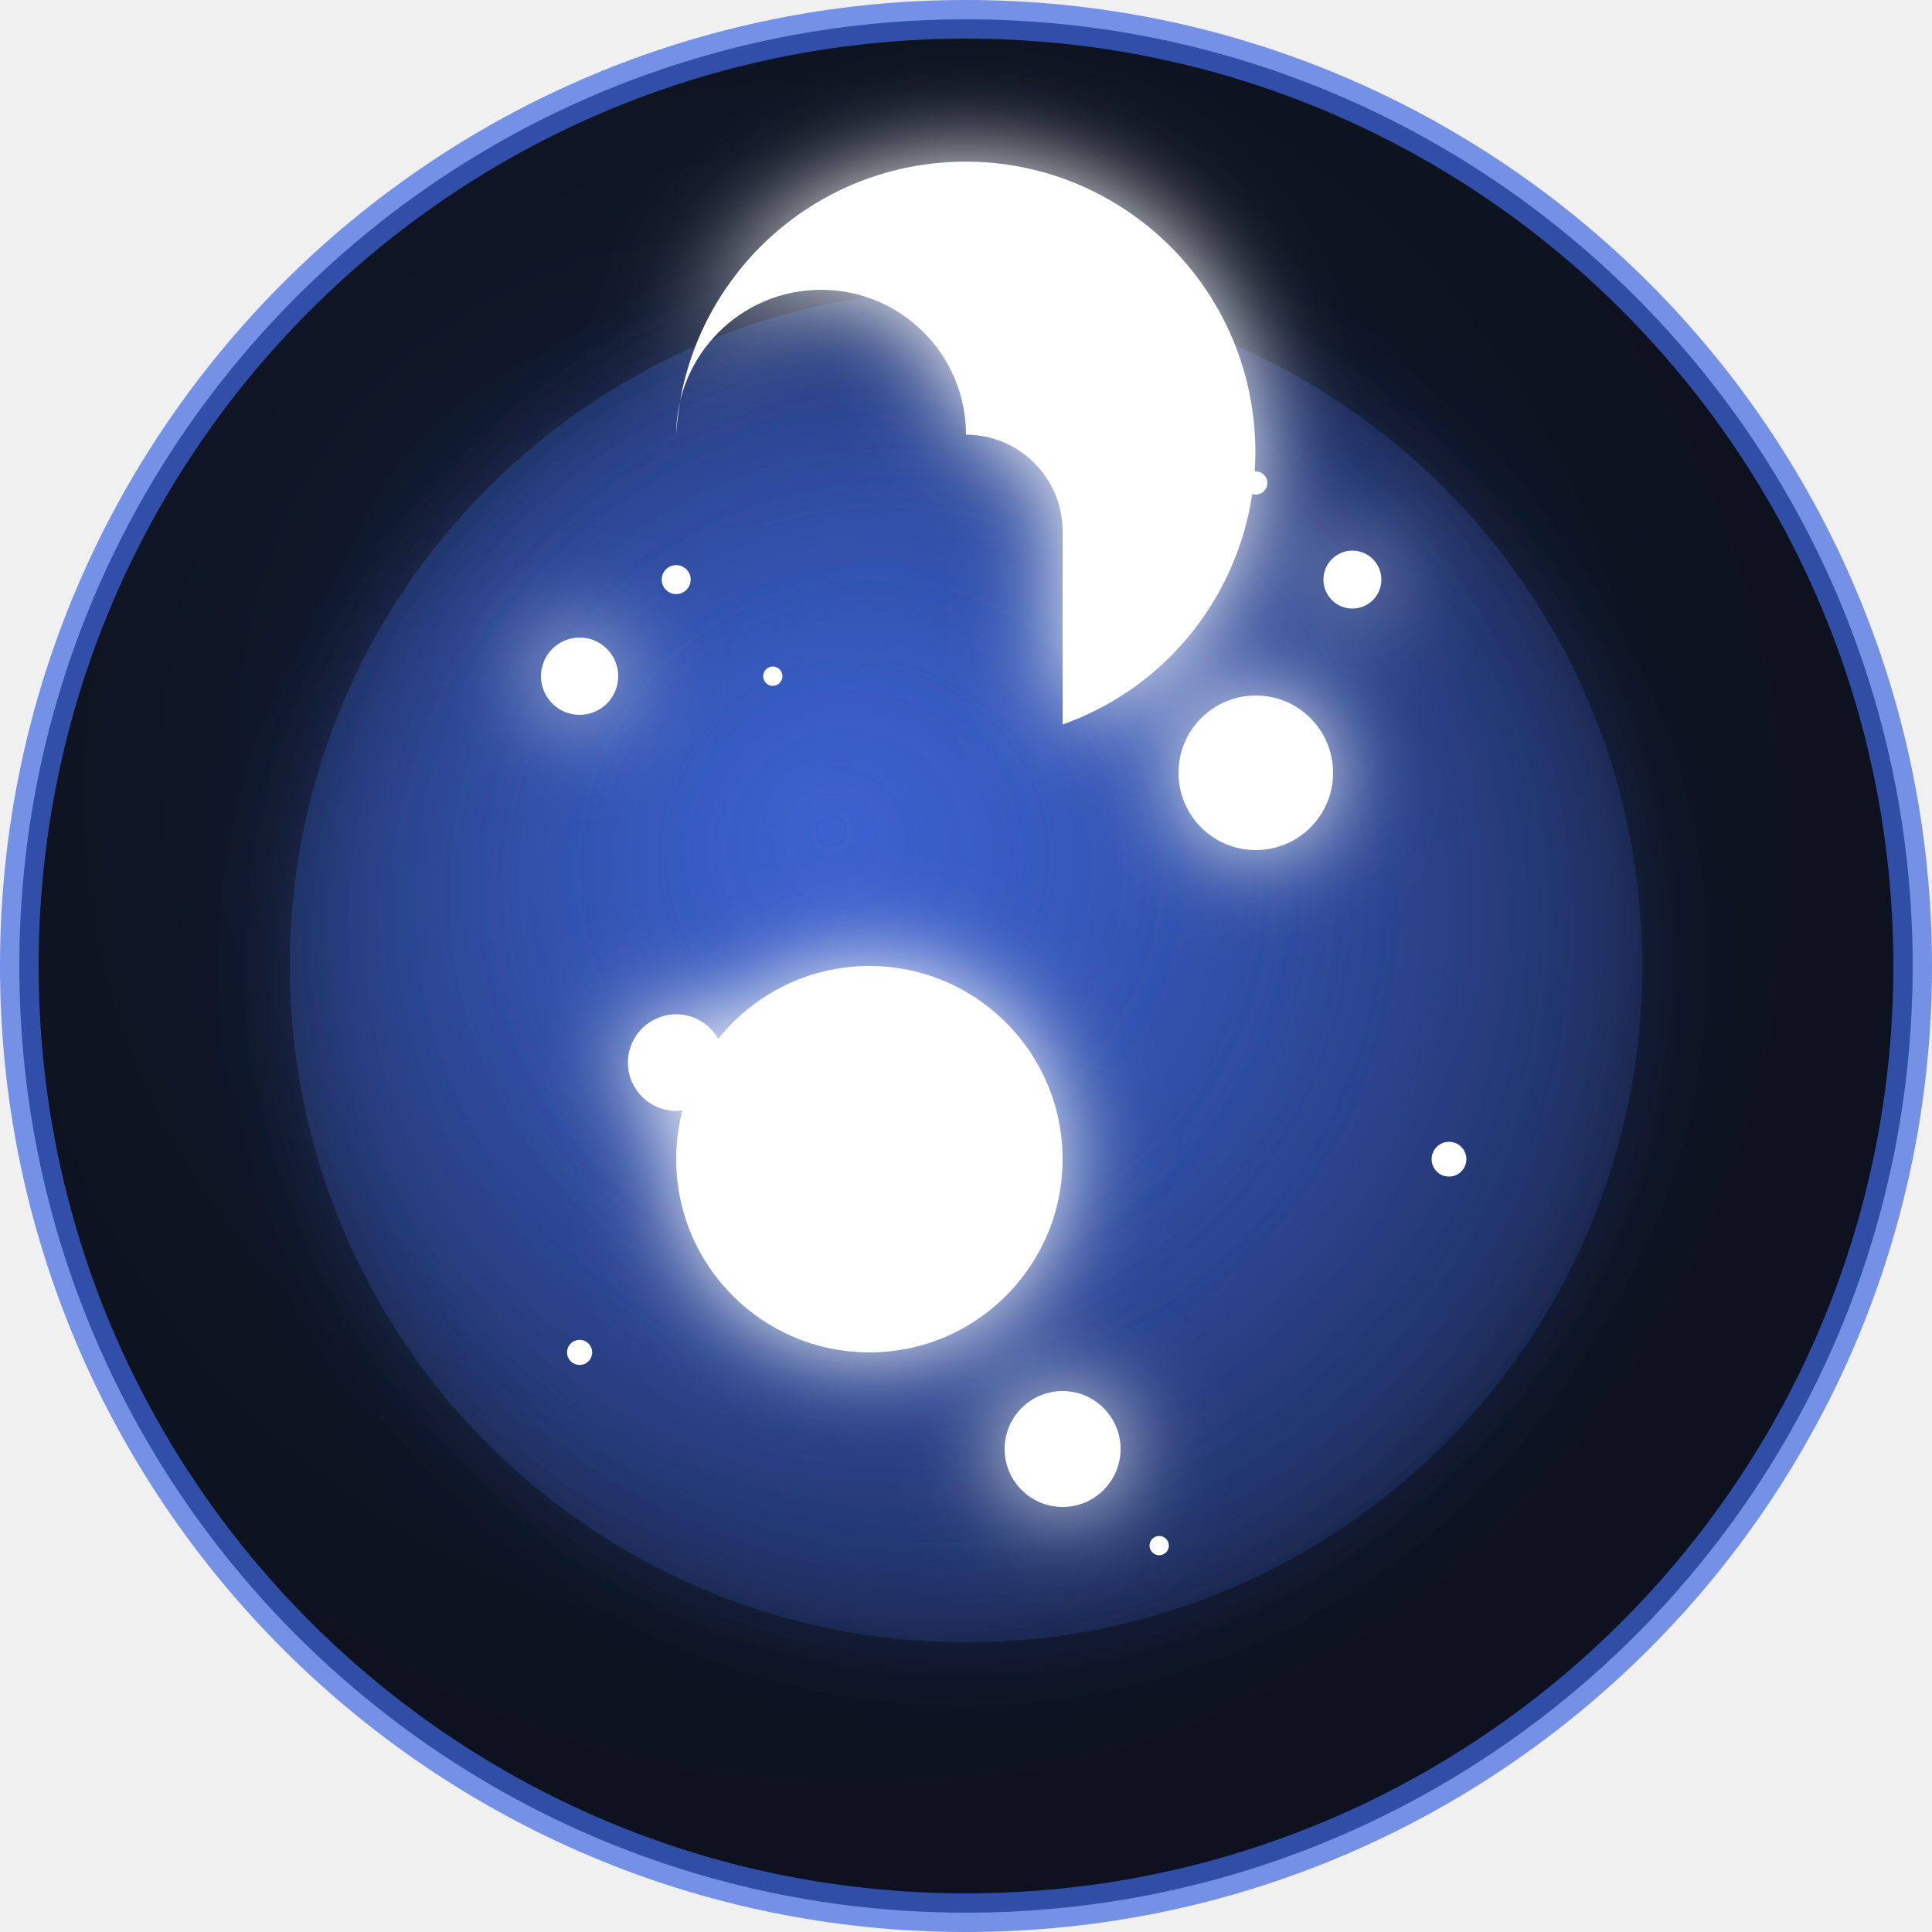
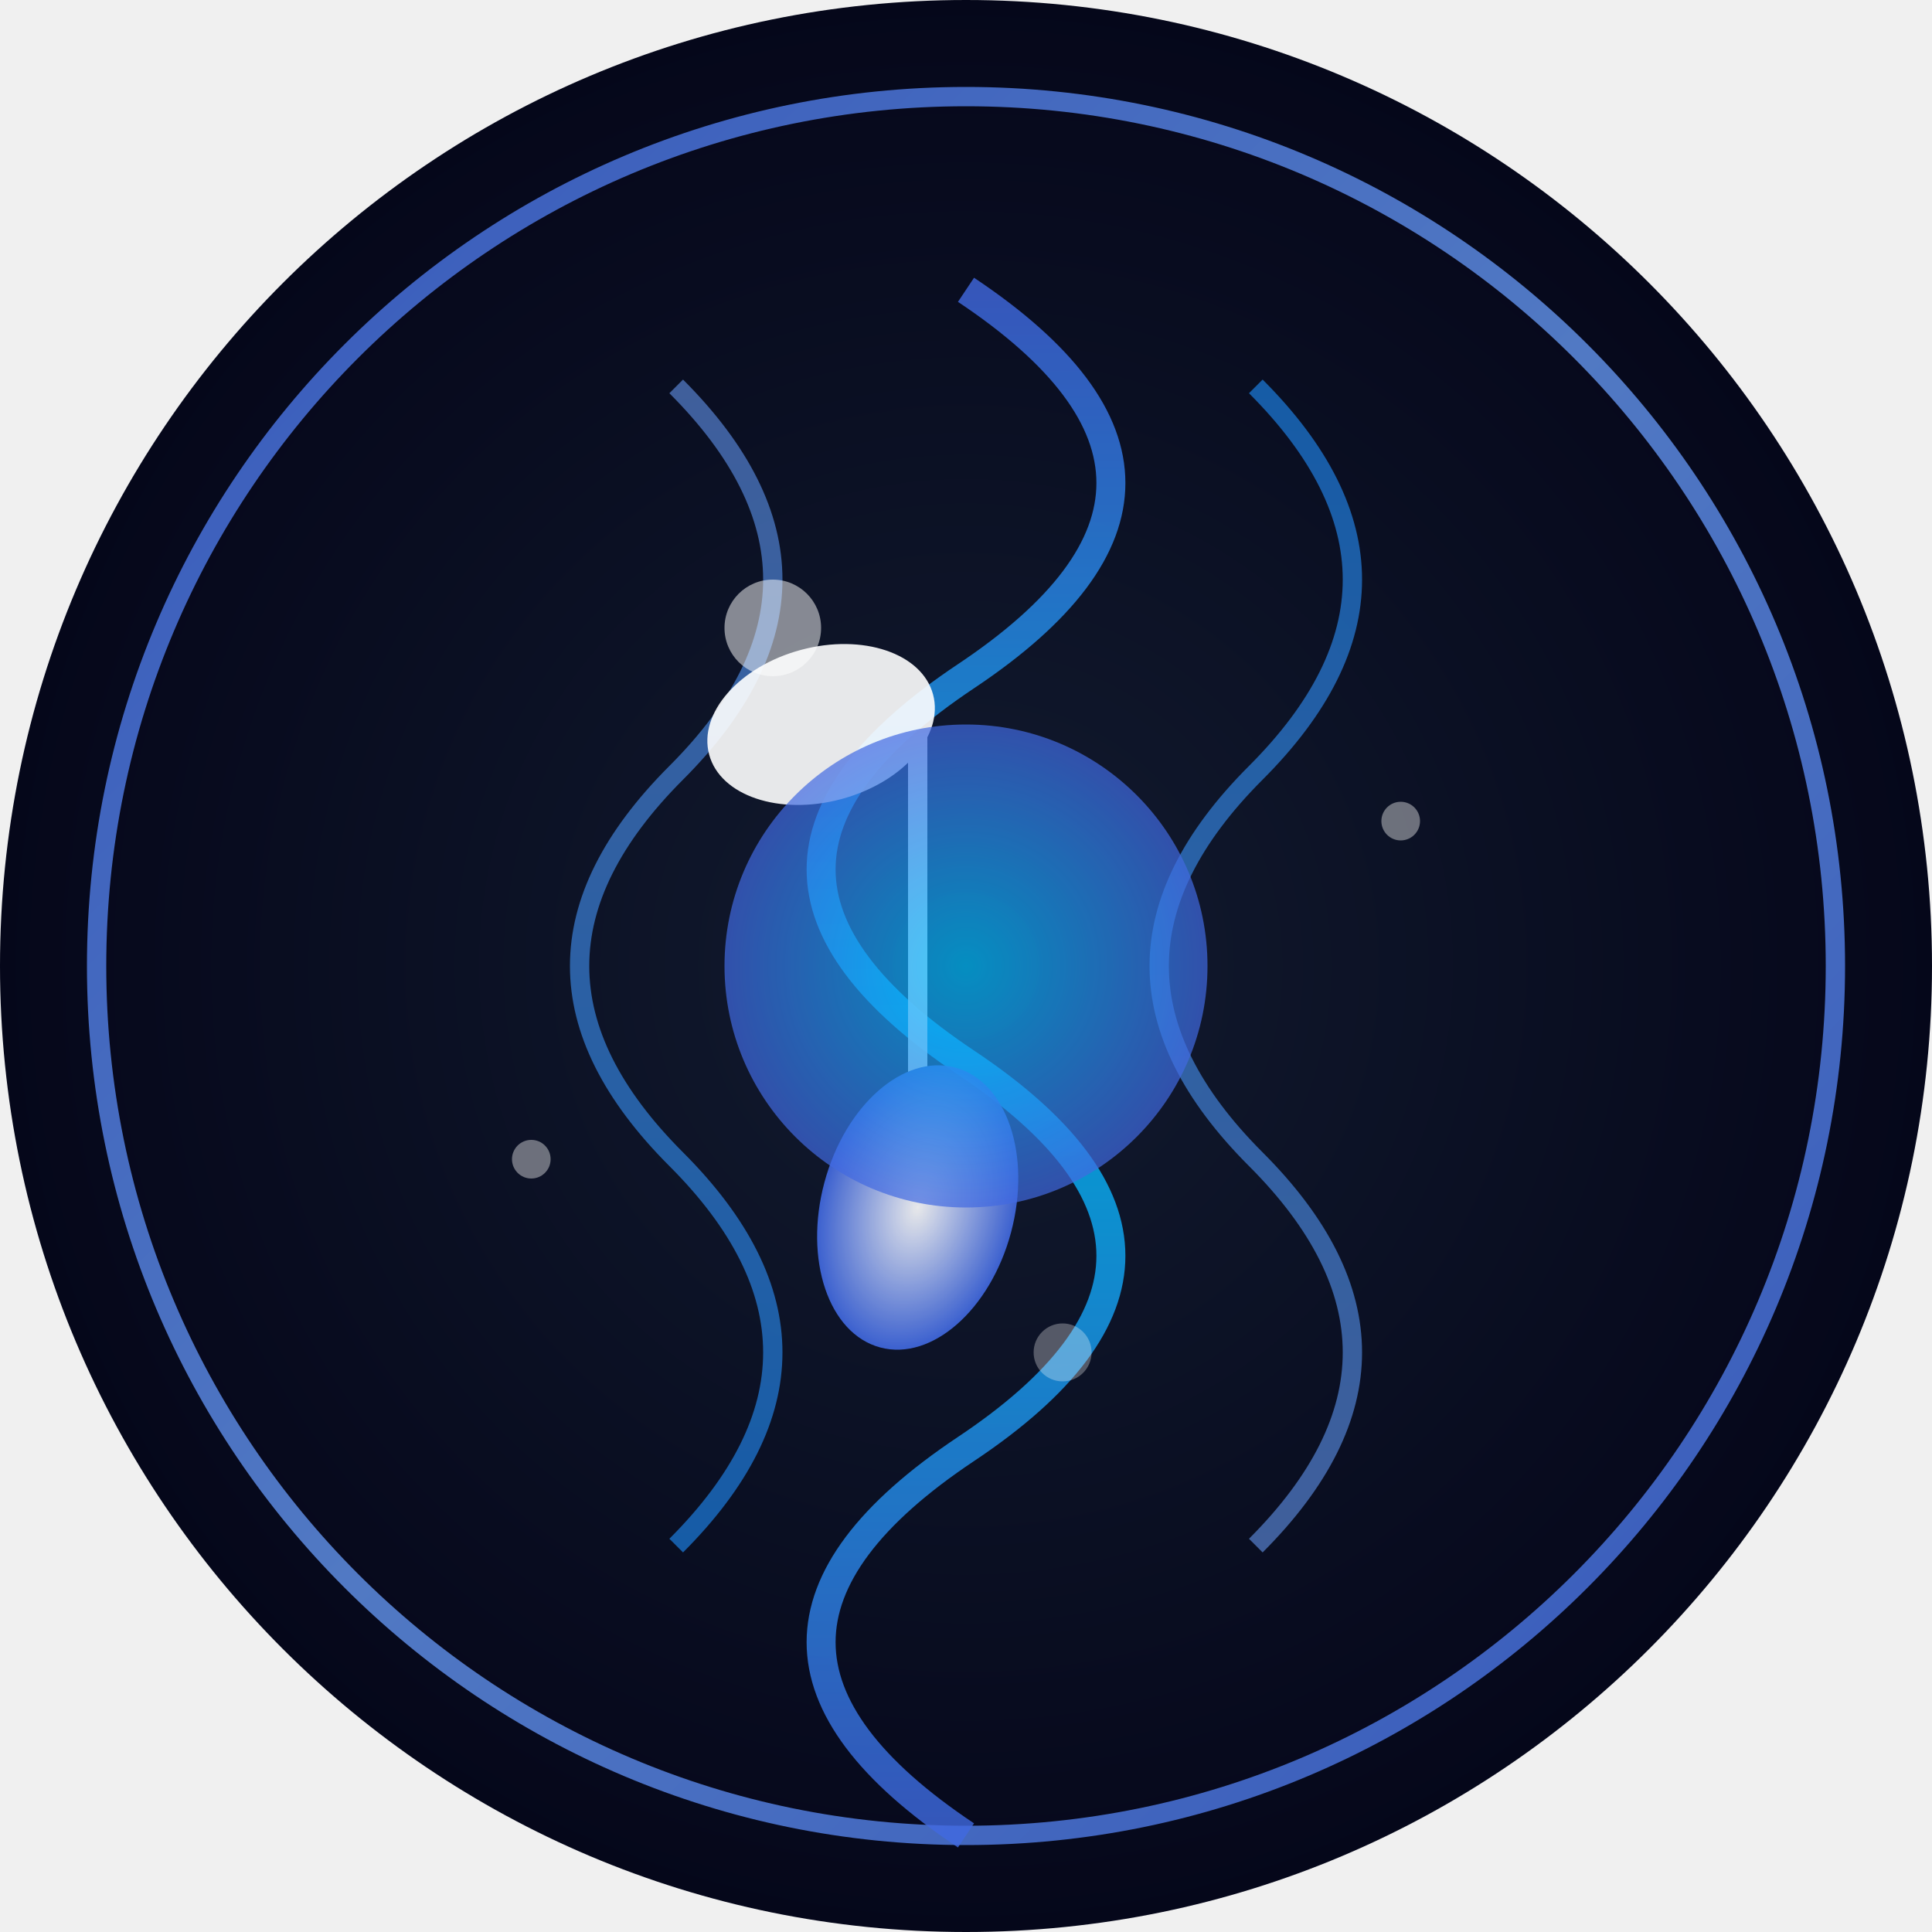
- <svg xmlns="http://www.w3.org/2000/svg" viewBox="0 0 200 200" width="200" height="200">
+ <svg xmlns="http://www.w3.org/2000/svg" width="200" height="200" viewBox="0 0 200 200" fill="none">
+   <circle cx="100" cy="100" r="100" fill="url(#logoBackground)" />
+   <circle cx="100" cy="100" r="90" stroke="url(#outerGlow)" stroke-width="2" stroke-opacity="0.8" fill="none" />
+   <path d="M100 30 Q 130 50, 100 70 Q 70 90, 100 110 Q 130 130, 100 150 Q 70 170, 100 190" stroke="url(#waveGradient)" stroke-width="3" fill="none" opacity="0.8">
+     <animate attributeName="d" values="       M100 30 Q 130 50, 100 70 Q 70 90, 100 110 Q 130 130, 100 150 Q 70 170, 100 190;       M100 30 Q 140 45, 100 70 Q 60 95, 100 110 Q 140 125, 100 150 Q 60 175, 100 190;       M100 30 Q 130 50, 100 70 Q 70 90, 100 110 Q 130 130, 100 150 Q 70 170, 100 190" dur="8s" repeatCount="indefinite" />
+   </path>
+   <path d="M70 40 Q 90 60, 70 80 Q 50 100, 70 120 Q 90 140, 70 160" stroke="url(#waveGradient2)" stroke-width="2" fill="none" opacity="0.6">
+     <animate attributeName="d" values="       M70 40 Q 90 60, 70 80 Q 50 100, 70 120 Q 90 140, 70 160;       M70 40 Q 95 55, 70 80 Q 45 105, 70 120 Q 95 135, 70 160;       M70 40 Q 90 60, 70 80 Q 50 100, 70 120 Q 90 140, 70 160" dur="7s" repeatCount="indefinite" />
+   </path>
+   <path d="M130 40 Q 150 60, 130 80 Q 110 100, 130 120 Q 150 140, 130 160" stroke="url(#waveGradient3)" stroke-width="2" fill="none" opacity="0.6">
+     <animate attributeName="d" values="       M130 40 Q 150 60, 130 80 Q 110 100, 130 120 Q 150 140, 130 160;       M130 40 Q 155 55, 130 80 Q 105 105, 130 120 Q 155 135, 130 160;       M130 40 Q 150 60, 130 80 Q 110 100, 130 120 Q 150 140, 130 160" dur="6s" repeatCount="indefinite" />
+   </path>
+   <g opacity="0.9">
+     <ellipse cx="85" cy="75" rx="12" ry="8" fill="white" transform="rotate(-15 85 75)" />
+     <path d="M95 75 L95 125" stroke="white" stroke-width="2" stroke-linecap="round" />
+     <ellipse cx="95" cy="125" rx="10" ry="15" fill="url(#noteGlow)" transform="rotate(15 95 125)" />
+   </g>
+   <circle cx="100" cy="100" r="25" fill="url(#centerGlow)" opacity="0.7">
+     <animate attributeName="r" values="25;30;25" dur="4s" repeatCount="indefinite" />
+     <animate attributeName="opacity" values="0.7;0.9;0.7" dur="4s" repeatCount="indefinite" />
+   </circle>
+   <circle cx="80" cy="65" r="5" fill="white" opacity="0.5" />
+   <circle cx="110" cy="140" r="3" fill="white" opacity="0.3" />
+   <circle cx="145" cy="85" r="2" fill="white" opacity="0.4" />
+   <circle cx="55" cy="120" r="2" fill="white" opacity="0.4" />
  <defs>
-     <radialGradient id="bg-gradient" cx="50%" cy="50%" r="70%" fx="30%" fy="30%">
+     <radialGradient id="logoBackground" cx="0.5" cy="0.5" r="0.5" gradientUnits="objectBoundingBox">
      <stop offset="0%" stop-color="#121B2F" />
-       <stop offset="100%" stop-color="#0C0F19" />
+       <stop offset="100%" stop-color="#05071A" />
    </radialGradient>
-     <radialGradient id="glow-gradient" cx="50%" cy="50%" r="70%" fx="40%" fy="40%">
-       <stop offset="0%" stop-color="#4169E1" stop-opacity="0.7" />
-       <stop offset="100%" stop-color="#4169E1" stop-opacity="0" />
+     <linearGradient id="outerGlow" x1="0" y1="0" x2="1" y2="1" gradientUnits="objectBoundingBox">
+       <stop offset="0%" stop-color="#4169E1" />
+       <stop offset="50%" stop-color="#6495ED" />
+       <stop offset="100%" stop-color="#4169E1" />
+     </linearGradient>
+     <linearGradient id="waveGradient" x1="0" y1="0" x2="0" y2="1" gradientUnits="objectBoundingBox">
+       <stop offset="0%" stop-color="#4169E1" />
+       <stop offset="50%" stop-color="#00BFFF" />
+       <stop offset="100%" stop-color="#4169E1" />
+     </linearGradient>
+     <linearGradient id="waveGradient2" x1="0" y1="0" x2="0" y2="1" gradientUnits="objectBoundingBox">
+       <stop offset="0%" stop-color="#6495ED" />
+       <stop offset="100%" stop-color="#1E90FF" />
+     </linearGradient>
+     <linearGradient id="waveGradient3" x1="0" y1="0" x2="0" y2="1" gradientUnits="objectBoundingBox">
+       <stop offset="0%" stop-color="#1E90FF" />
+       <stop offset="100%" stop-color="#6495ED" />
+     </linearGradient>
+     <radialGradient id="centerGlow" cx="0.5" cy="0.5" r="0.5" gradientUnits="objectBoundingBox">
+       <stop offset="0%" stop-color="#00BFFF" />
+       <stop offset="100%" stop-color="#4169E1" />
    </radialGradient>
-     <filter id="glow" x="-50%" y="-50%" width="200%" height="200%">
-       <feGaussianBlur stdDeviation="5" result="blur" />
-       <feComposite in="SourceGraphic" in2="blur" operator="over" />
-     </filter>
+     <radialGradient id="noteGlow" cx="0.5" cy="0.5" r="0.5" gradientUnits="objectBoundingBox">
+       <stop offset="0%" stop-color="#FFFFFF" />
+       <stop offset="100%" stop-color="#4169E1" />
+     </radialGradient>
  </defs>
-   <circle cx="100" cy="100" r="98" fill="url(#bg-gradient)" />
-   <circle cx="100" cy="100" r="70" fill="url(#glow-gradient)" filter="url(#glow)" />
-   <g fill="#FFFFFF" filter="url(#glow)">
-     <path d="M100 45 A10 10 0 0 1 110 55 V120 A20 20 0 1 1 90 100 A20 20 0 0 1 110 120 V75 A30 30 0 1 0 70 45 A10 10 0 0 1 100 45 Z" />
-     <circle cx="130" cy="80" r="8" />
-     <circle cx="70" cy="110" r="5" />
-     <circle cx="140" cy="60" r="3" />
-     <circle cx="60" cy="70" r="4" />
-     <circle cx="110" cy="150" r="6" />
-   </g>
-   <circle cx="100" cy="100" r="98" stroke="#4169E1" stroke-width="4" fill="none" stroke-opacity="0.7" />
-   <circle cx="70" cy="60" r="1.5" fill="#FFFFFF" />
-   <circle cx="80" cy="70" r="1" fill="#FFFFFF" />
-   <circle cx="130" cy="50" r="1.2" fill="#FFFFFF" />
-   <circle cx="150" cy="120" r="1.8" fill="#FFFFFF" />
-   <circle cx="60" cy="140" r="1.3" fill="#FFFFFF" />
-   <circle cx="120" cy="160" r="1" fill="#FFFFFF" />
</svg>
